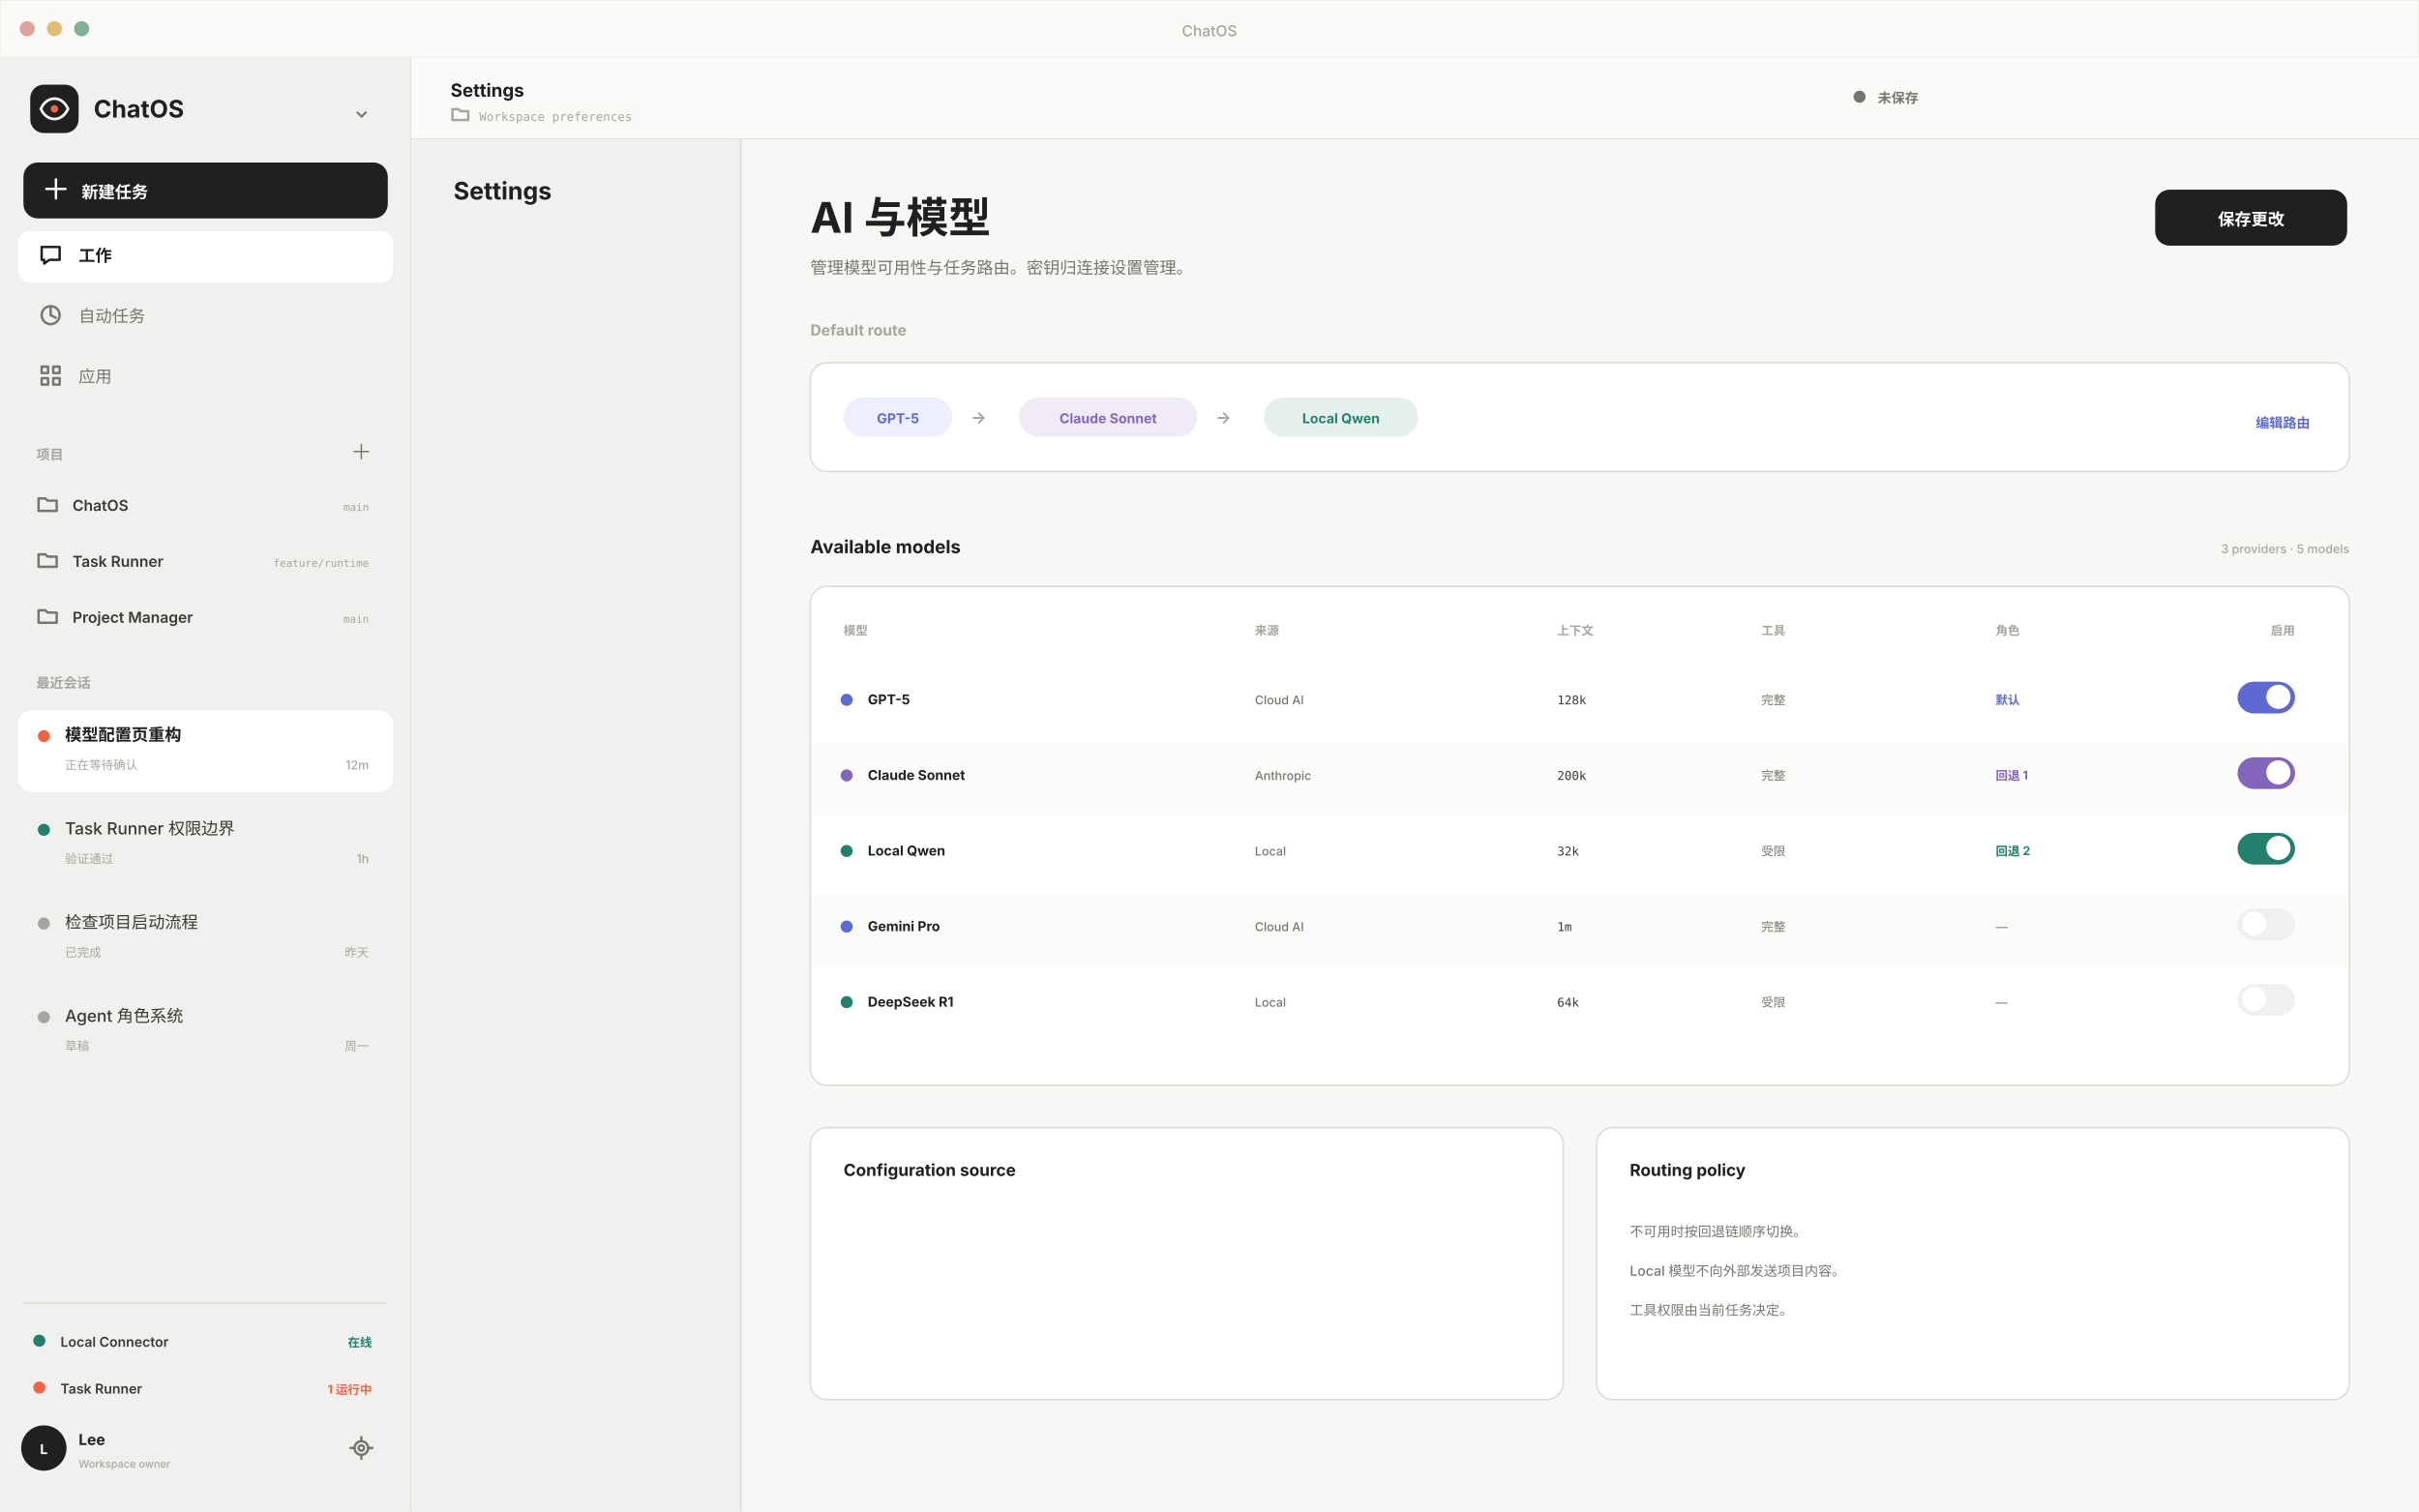
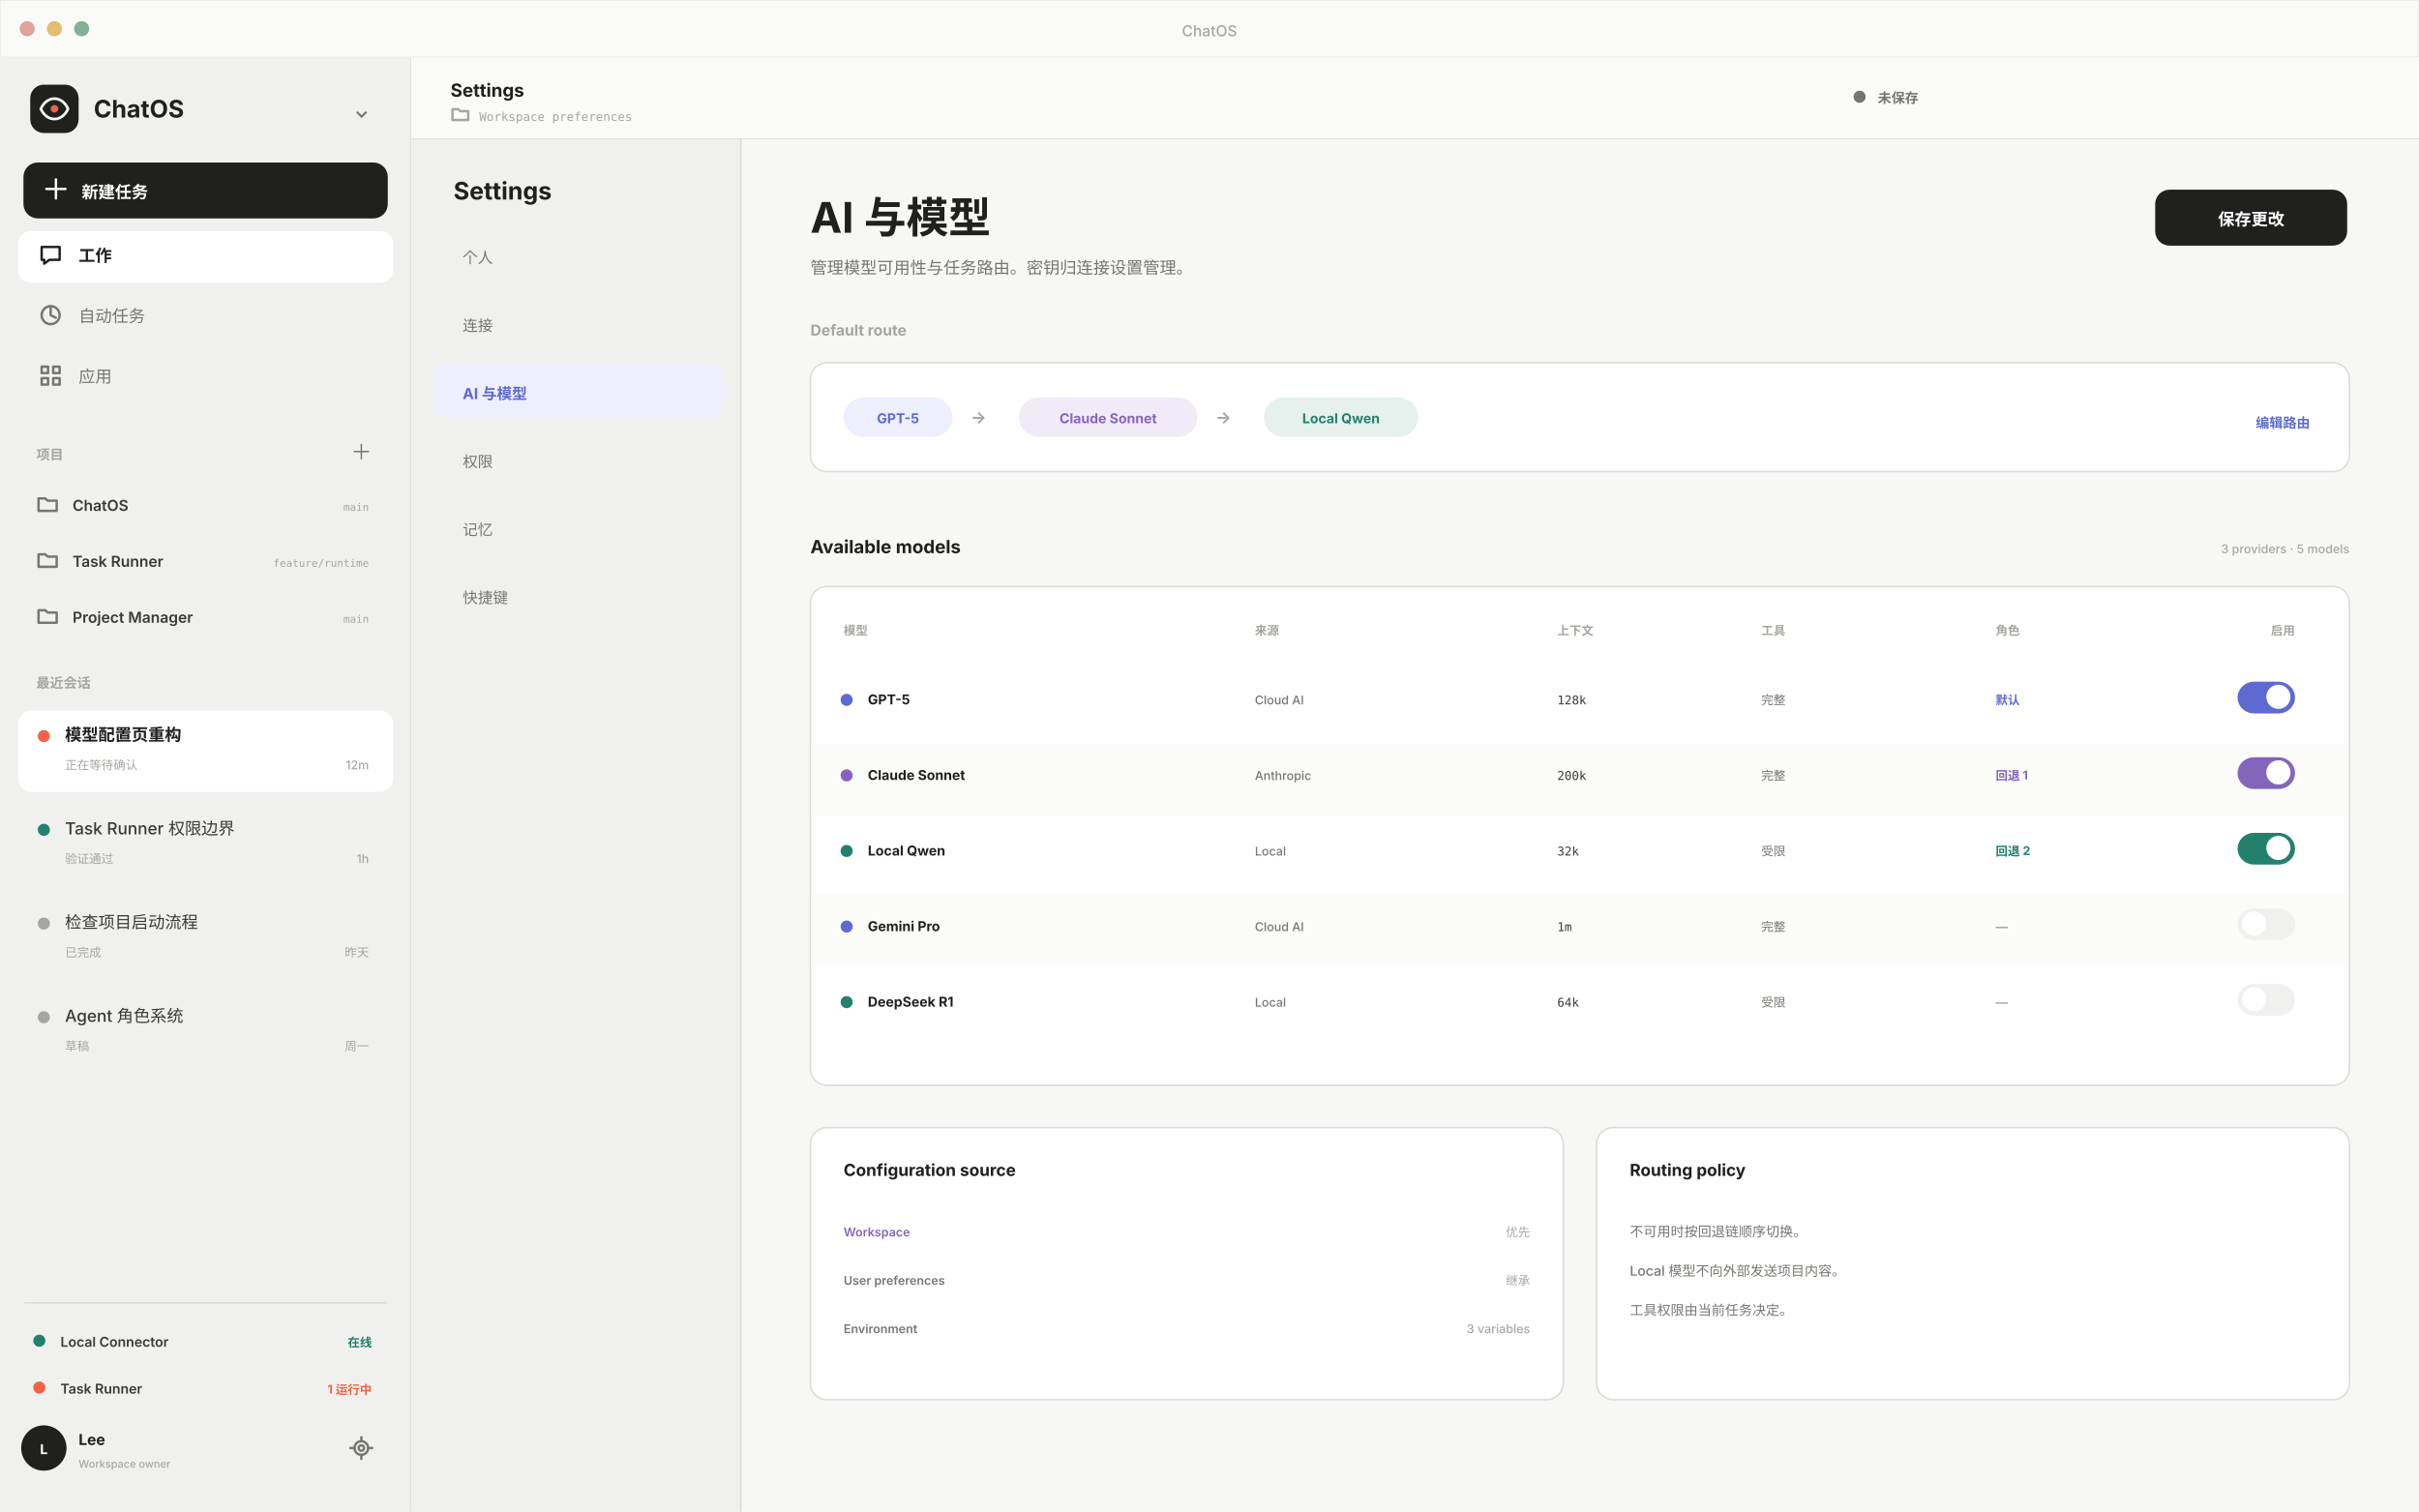
<svg xmlns="http://www.w3.org/2000/svg" width="1600" height="1000" viewBox="0 0 1600 1000">
  <defs>
    <filter id="shadow" x="-30%" y="-30%" width="160%" height="180%">
      <feDropShadow dx="0" dy="10" stdDeviation="22" flood-color="#20211F" flood-opacity=".10" />
    </filter>
    <filter id="lift" x="-30%" y="-30%" width="160%" height="180%">
      <feDropShadow dx="0" dy="4" stdDeviation="10" flood-color="#20211F" flood-opacity=".08" />
    </filter>
+     <pattern id="graphDots" width="20" height="20" patternUnits="userSpaceOnUse">
+       <circle cx="1" cy="1" r="1" fill="#BFC2BB" fill-opacity=".35" />
+     </pattern>
+     <marker id="graphArrow" markerWidth="9" markerHeight="9" refX="8" refY="4.5" orient="auto">
+       <path d="M0 0L9 4.5L0 9Z" fill="context-stroke" />
+     </marker>
+     <marker id="graphArrowContext" markerWidth="8" markerHeight="8" refX="7" refY="4" orient="auto">
+       <path d="M0 0L8 4L0 8Z" fill="context-stroke" />
+     </marker>
  </defs>
  <rect x="0" y="0" width="1600" height="1000" fill="#F7F7F5" stroke="none" rx="0" />
  <rect x="0" y="0" width="1600" height="38" fill="#FAFAF9" stroke="#EAEBE7" rx="0" />
  <circle cx="18" cy="19" r="5" fill="#DFA39B" stroke="none" stroke-width="1" />
  <circle cx="36" cy="19" r="5" fill="#E2BD71" stroke="none" stroke-width="1" />
  <circle cx="54" cy="19" r="5" fill="#83AF96" stroke="none" stroke-width="1" />
  <text x="800" y="24" font-family="Inter, -apple-system, BlinkMacSystemFont, &quot;SF Pro Text&quot;, &quot;PingFang SC&quot;, &quot;Microsoft YaHei&quot;, sans-serif" font-size="10" fill="#A4A79F" font-weight="550" text-anchor="middle">ChatOS</text>
  <rect x="0" y="38" width="272" height="962" fill="#F0F0EE" stroke="none" rx="0" />
  <line x1="272" y1="38" x2="272" y2="1000" stroke="#DADCD7" stroke-width="1" />
  <rect x="20" y="56" width="32" height="32" fill="#20211F" stroke="none" rx="9" />
  <path d="M27 72C31 63,41 63,45 72C41 81,31 81,27 72Z" stroke="#F7F7F5" stroke-width="1.8" fill="none" stroke-linecap="round" stroke-linejoin="round" />
  <circle cx="36" cy="72" r="2.5" fill="#F06445" stroke="none" stroke-width="1" />
  <text x="62" y="77.76" font-family="Inter, -apple-system, BlinkMacSystemFont, &quot;SF Pro Text&quot;, &quot;PingFang SC&quot;, &quot;Microsoft YaHei&quot;, sans-serif" font-size="16" fill="#20211F" font-weight="700" text-anchor="start">ChatOS</text>
  <text x="244" y="78" font-family="Inter, -apple-system, BlinkMacSystemFont, &quot;SF Pro Text&quot;, &quot;PingFang SC&quot;, &quot;Microsoft YaHei&quot;, sans-serif" font-size="12" fill="#747770" font-weight="650" text-anchor="end">⌄</text>
  <rect x="16" y="108" width="240" height="36" fill="#20211F" stroke="#20211F" rx="9" />
  <path d="M37 118.7V131.3M30.7 125H43.3" stroke="#FFFFFF" stroke-width="1.6" fill="none" stroke-linecap="round" stroke-linejoin="round" />
  <text x="54" y="131" font-family="Inter, -apple-system, BlinkMacSystemFont, &quot;SF Pro Text&quot;, &quot;PingFang SC&quot;, &quot;Microsoft YaHei&quot;, sans-serif" font-size="11" fill="#FFFFFF" font-weight="650" text-anchor="start">新建任务</text>
  <rect x="12" y="153" width="248" height="34" fill="#FFFFFF" stroke="none" rx="8" />
  <path d="M27.55 163.4H39.45V171.9H32.65L29.25 174.45V171.9H27.55Z" stroke="#20211F" stroke-width="1.6" fill="none" stroke-linecap="round" stroke-linejoin="round" />
  <text x="52" y="173" font-family="Inter, -apple-system, BlinkMacSystemFont, &quot;SF Pro Text&quot;, &quot;PingFang SC&quot;, &quot;Microsoft YaHei&quot;, sans-serif" font-size="11" fill="#20211F" font-weight="650" text-anchor="start">工作</text>
  <circle cx="33.5" cy="208.5" r="5.95" fill="none" stroke="#747770" stroke-width="1.6" />
  <path d="M33.5 203.4V208.5L36.9 210.2" stroke="#747770" stroke-width="1.6" fill="none" stroke-linecap="round" stroke-linejoin="round" />
  <text x="52" y="213" font-family="Inter, -apple-system, BlinkMacSystemFont, &quot;SF Pro Text&quot;, &quot;PingFang SC&quot;, &quot;Microsoft YaHei&quot;, sans-serif" font-size="11" fill="#747770" font-weight="520" text-anchor="start">自动任务</text>
  <path d="M27.55 242.55H31.8V246.8H27.55ZM35.2 242.55H39.45V246.8H35.2ZM27.55 250.2H31.8V254.45H27.55ZM35.2 250.2H39.45V254.45H35.2Z" stroke="#747770" stroke-width="1.6" fill="none" stroke-linecap="round" stroke-linejoin="round" />
  <text x="52" y="253" font-family="Inter, -apple-system, BlinkMacSystemFont, &quot;SF Pro Text&quot;, &quot;PingFang SC&quot;, &quot;Microsoft YaHei&quot;, sans-serif" font-size="11" fill="#747770" font-weight="520" text-anchor="start">应用</text>
  <text x="24" y="304" font-family="Inter, -apple-system, BlinkMacSystemFont, &quot;SF Pro Text&quot;, &quot;PingFang SC&quot;, &quot;Microsoft YaHei&quot;, sans-serif" font-size="9" fill="#A4A79F" font-weight="700" text-anchor="start">项目</text>
  <text x="246" y="304" font-family="Inter, -apple-system, BlinkMacSystemFont, &quot;SF Pro Text&quot;, &quot;PingFang SC&quot;, &quot;Microsoft YaHei&quot;, sans-serif" font-size="14" fill="#747770" font-weight="500" text-anchor="end">＋</text>
  <path d="M25.5 329.75H30L31.5 331.25H37.5V338H25.5Z" stroke="#747770" stroke-width="1.6" fill="none" stroke-linecap="round" stroke-linejoin="round" />
  <text x="48" y="338" font-family="Inter, -apple-system, BlinkMacSystemFont, &quot;SF Pro Text&quot;, &quot;PingFang SC&quot;, &quot;Microsoft YaHei&quot;, sans-serif" font-size="10" fill="#383A36" font-weight="580" text-anchor="start">ChatOS</text>
  <text x="244" y="338" font-family="SFMono-Regular, Menlo, Monaco, Consolas, monospace" font-size="7" fill="#A4A79F" font-weight="500" text-anchor="end">main</text>
  <path d="M25.5 366.75H30L31.5 368.25H37.5V375H25.5Z" stroke="#747770" stroke-width="1.6" fill="none" stroke-linecap="round" stroke-linejoin="round" />
  <text x="48" y="375" font-family="Inter, -apple-system, BlinkMacSystemFont, &quot;SF Pro Text&quot;, &quot;PingFang SC&quot;, &quot;Microsoft YaHei&quot;, sans-serif" font-size="10" fill="#383A36" font-weight="580" text-anchor="start">Task Runner</text>
  <text x="244" y="375" font-family="SFMono-Regular, Menlo, Monaco, Consolas, monospace" font-size="7" fill="#A4A79F" font-weight="500" text-anchor="end">feature/runtime</text>
  <path d="M25.5 403.75H30L31.5 405.25H37.5V412H25.5Z" stroke="#747770" stroke-width="1.6" fill="none" stroke-linecap="round" stroke-linejoin="round" />
  <text x="48" y="412" font-family="Inter, -apple-system, BlinkMacSystemFont, &quot;SF Pro Text&quot;, &quot;PingFang SC&quot;, &quot;Microsoft YaHei&quot;, sans-serif" font-size="10" fill="#383A36" font-weight="580" text-anchor="start">Project Manager</text>
  <text x="244" y="412" font-family="SFMono-Regular, Menlo, Monaco, Consolas, monospace" font-size="7" fill="#A4A79F" font-weight="500" text-anchor="end">main</text>
  <text x="24" y="455" font-family="Inter, -apple-system, BlinkMacSystemFont, &quot;SF Pro Text&quot;, &quot;PingFang SC&quot;, &quot;Microsoft YaHei&quot;, sans-serif" font-size="9" fill="#A4A79F" font-weight="700" text-anchor="start">最近会话</text>
  <rect x="12" y="470" width="248" height="54" fill="#FFFFFF" stroke="none" rx="9" />
  <circle cx="29" cy="487" r="4" fill="#F06445" stroke="none" stroke-width="1" />
  <text x="43" y="490" font-family="Inter, -apple-system, BlinkMacSystemFont, &quot;SF Pro Text&quot;, &quot;PingFang SC&quot;, &quot;Microsoft YaHei&quot;, sans-serif" font-size="11" fill="#20211F" font-weight="650" text-anchor="start">模型配置页重构</text>
  <text x="43" y="509" font-family="Inter, -apple-system, BlinkMacSystemFont, &quot;SF Pro Text&quot;, &quot;PingFang SC&quot;, &quot;Microsoft YaHei&quot;, sans-serif" font-size="8" fill="#A4A79F" font-weight="480" text-anchor="start">正在等待确认</text>
  <text x="244" y="509" font-family="Inter, -apple-system, BlinkMacSystemFont, &quot;SF Pro Text&quot;, &quot;PingFang SC&quot;, &quot;Microsoft YaHei&quot;, sans-serif" font-size="8" fill="#A4A79F" font-weight="500" text-anchor="end">12m</text>
  <circle cx="29" cy="549" r="4" fill="#23806D" stroke="none" stroke-width="1" />
  <text x="43" y="552" font-family="Inter, -apple-system, BlinkMacSystemFont, &quot;SF Pro Text&quot;, &quot;PingFang SC&quot;, &quot;Microsoft YaHei&quot;, sans-serif" font-size="11" fill="#383A36" font-weight="520" text-anchor="start">Task Runner 权限边界</text>
  <text x="43" y="571" font-family="Inter, -apple-system, BlinkMacSystemFont, &quot;SF Pro Text&quot;, &quot;PingFang SC&quot;, &quot;Microsoft YaHei&quot;, sans-serif" font-size="8" fill="#A4A79F" font-weight="480" text-anchor="start">验证通过</text>
  <text x="244" y="571" font-family="Inter, -apple-system, BlinkMacSystemFont, &quot;SF Pro Text&quot;, &quot;PingFang SC&quot;, &quot;Microsoft YaHei&quot;, sans-serif" font-size="8" fill="#A4A79F" font-weight="500" text-anchor="end">1h</text>
  <circle cx="29" cy="611" r="4" fill="#A4A79F" stroke="none" stroke-width="1" />
  <text x="43" y="614" font-family="Inter, -apple-system, BlinkMacSystemFont, &quot;SF Pro Text&quot;, &quot;PingFang SC&quot;, &quot;Microsoft YaHei&quot;, sans-serif" font-size="11" fill="#383A36" font-weight="520" text-anchor="start">检查项目启动流程</text>
  <text x="43" y="633" font-family="Inter, -apple-system, BlinkMacSystemFont, &quot;SF Pro Text&quot;, &quot;PingFang SC&quot;, &quot;Microsoft YaHei&quot;, sans-serif" font-size="8" fill="#A4A79F" font-weight="480" text-anchor="start">已完成</text>
  <text x="244" y="633" font-family="Inter, -apple-system, BlinkMacSystemFont, &quot;SF Pro Text&quot;, &quot;PingFang SC&quot;, &quot;Microsoft YaHei&quot;, sans-serif" font-size="8" fill="#A4A79F" font-weight="500" text-anchor="end">昨天</text>
  <circle cx="29" cy="673" r="4" fill="#A4A79F" stroke="none" stroke-width="1" />
  <text x="43" y="676" font-family="Inter, -apple-system, BlinkMacSystemFont, &quot;SF Pro Text&quot;, &quot;PingFang SC&quot;, &quot;Microsoft YaHei&quot;, sans-serif" font-size="11" fill="#383A36" font-weight="520" text-anchor="start">Agent 角色系统</text>
  <text x="43" y="695" font-family="Inter, -apple-system, BlinkMacSystemFont, &quot;SF Pro Text&quot;, &quot;PingFang SC&quot;, &quot;Microsoft YaHei&quot;, sans-serif" font-size="8" fill="#A4A79F" font-weight="480" text-anchor="start">草稿</text>
  <text x="244" y="695" font-family="Inter, -apple-system, BlinkMacSystemFont, &quot;SF Pro Text&quot;, &quot;PingFang SC&quot;, &quot;Microsoft YaHei&quot;, sans-serif" font-size="8" fill="#A4A79F" font-weight="500" text-anchor="end">周一</text>
  <line x1="16" y1="862" x2="256" y2="862" stroke="#DADCD7" stroke-width="1" />
  <circle cx="26" cy="887" r="4" fill="#23806D" stroke="none" stroke-width="1" />
  <text x="40" y="891" font-family="Inter, -apple-system, BlinkMacSystemFont, &quot;SF Pro Text&quot;, &quot;PingFang SC&quot;, &quot;Microsoft YaHei&quot;, sans-serif" font-size="9" fill="#383A36" font-weight="580" text-anchor="start">Local Connector</text>
  <text x="246" y="891" font-family="Inter, -apple-system, BlinkMacSystemFont, &quot;SF Pro Text&quot;, &quot;PingFang SC&quot;, &quot;Microsoft YaHei&quot;, sans-serif" font-size="8" fill="#23806D" font-weight="650" text-anchor="end">在线</text>
  <circle cx="26" cy="918" r="4" fill="#F06445" stroke="none" stroke-width="1" />
  <text x="40" y="922" font-family="Inter, -apple-system, BlinkMacSystemFont, &quot;SF Pro Text&quot;, &quot;PingFang SC&quot;, &quot;Microsoft YaHei&quot;, sans-serif" font-size="9" fill="#383A36" font-weight="580" text-anchor="start">Task Runner</text>
  <text x="246" y="922" font-family="Inter, -apple-system, BlinkMacSystemFont, &quot;SF Pro Text&quot;, &quot;PingFang SC&quot;, &quot;Microsoft YaHei&quot;, sans-serif" font-size="8" fill="#F06445" font-weight="650" text-anchor="end">1 运行中</text>
  <circle cx="29" cy="958" r="15" fill="#20211F" stroke="none" stroke-width="1" />
  <text x="29" y="962" font-family="Inter, -apple-system, BlinkMacSystemFont, &quot;SF Pro Text&quot;, &quot;PingFang SC&quot;, &quot;Microsoft YaHei&quot;, sans-serif" font-size="9" fill="#FFFFFF" font-weight="700" text-anchor="middle">L</text>
  <text x="52" y="956" font-family="Inter, -apple-system, BlinkMacSystemFont, &quot;SF Pro Text&quot;, &quot;PingFang SC&quot;, &quot;Microsoft YaHei&quot;, sans-serif" font-size="10" fill="#20211F" font-weight="650" text-anchor="start">Lee</text>
  <text x="52" y="971" font-family="Inter, -apple-system, BlinkMacSystemFont, &quot;SF Pro Text&quot;, &quot;PingFang SC&quot;, &quot;Microsoft YaHei&quot;, sans-serif" font-size="7" fill="#A4A79F" font-weight="500" text-anchor="start">Workspace owner</text>
  <circle cx="239" cy="958" r="4.5" fill="none" stroke="#747770" stroke-width="1.6" />
  <circle cx="239" cy="958" r="1.8" fill="none" stroke="#747770" stroke-width="1.6" />
  <path d="M239 950.8V953.5M239 962.5V965.2M231.8 958H234.5M243.5 958H246.2" stroke="#747770" stroke-width="1.6" fill="none" stroke-linecap="round" stroke-linejoin="round" />
  <rect x="272" y="38" width="1328" height="54" fill="#FAFAF9" stroke="none" rx="0" />
  <line x1="272" y1="92" x2="1600" y2="92" stroke="#DADCD7" stroke-width="1" />
  <text x="298" y="64" font-family="Inter, -apple-system, BlinkMacSystemFont, &quot;SF Pro Text&quot;, &quot;PingFang SC&quot;, &quot;Microsoft YaHei&quot;, sans-serif" font-size="12" fill="#20211F" font-weight="650" text-anchor="start">Settings</text>
  <path d="M299.3 72.25H303.2L304.5 73.55H309.7V79.4H299.3Z" stroke="#A4A79F" stroke-width="1.6" fill="none" stroke-linecap="round" stroke-linejoin="round" />
  <text x="317" y="80" font-family="SFMono-Regular, Menlo, Monaco, Consolas, monospace" font-size="8" fill="#A4A79F" font-weight="520" text-anchor="start">Workspace preferences</text>
  <circle cx="1230" cy="64" r="4" fill="#747770" stroke="none" stroke-width="1" />
  <text x="1242" y="68" font-family="Inter, -apple-system, BlinkMacSystemFont, &quot;SF Pro Text&quot;, &quot;PingFang SC&quot;, &quot;Microsoft YaHei&quot;, sans-serif" font-size="9" fill="#747770" font-weight="650" text-anchor="start">未保存</text>
  <rect x="272" y="92" width="218" height="908" fill="#F0F0EE" stroke="none" rx="0" />
  <rect x="490" y="92" width="1110" height="908" fill="#F7F7F5" stroke="none" rx="0" />
  <line x1="490" y1="92" x2="490" y2="1000" stroke="#DADCD7" stroke-width="1" />
-   <text x="300" y="132" font-family="Inter, -apple-system, BlinkMacSystemFont, &quot;SF Pro Text&quot;, &quot;PingFang SC&quot;, &quot;Microsoft YaHei&quot;, sans-serif" font-size="16" fill="#20211F" font-weight="650" text-anchor="start">Settings</text>undefined<text x="536" y="154" font-family="Inter, -apple-system, BlinkMacSystemFont, &quot;SF Pro Text&quot;, &quot;PingFang SC&quot;, &quot;Microsoft YaHei&quot;, sans-serif" font-size="28" fill="#20211F" font-weight="650" text-anchor="start">AI 与模型</text>
+   <text x="300" y="132" font-family="Inter, -apple-system, BlinkMacSystemFont, &quot;SF Pro Text&quot;, &quot;PingFang SC&quot;, &quot;Microsoft YaHei&quot;, sans-serif" font-size="16" fill="#20211F" font-weight="650" text-anchor="start">Settings</text>
+   <text x="306" y="174" font-family="Inter, -apple-system, BlinkMacSystemFont, &quot;SF Pro Text&quot;, &quot;PingFang SC&quot;, &quot;Microsoft YaHei&quot;, sans-serif" font-size="10" fill="#747770" font-weight="500" text-anchor="start">个人</text>
+   <text x="306" y="219" font-family="Inter, -apple-system, BlinkMacSystemFont, &quot;SF Pro Text&quot;, &quot;PingFang SC&quot;, &quot;Microsoft YaHei&quot;, sans-serif" font-size="10" fill="#747770" font-weight="500" text-anchor="start">连接</text>
+   <rect x="288" y="241" width="190" height="35" fill="#EDEEFE" stroke="none" rx="8" />
+   <text x="306" y="264" font-family="Inter, -apple-system, BlinkMacSystemFont, &quot;SF Pro Text&quot;, &quot;PingFang SC&quot;, &quot;Microsoft YaHei&quot;, sans-serif" font-size="10" fill="#5E6AD2" font-weight="650" text-anchor="start">AI 与模型</text>
+   <text x="306" y="309" font-family="Inter, -apple-system, BlinkMacSystemFont, &quot;SF Pro Text&quot;, &quot;PingFang SC&quot;, &quot;Microsoft YaHei&quot;, sans-serif" font-size="10" fill="#747770" font-weight="500" text-anchor="start">权限</text>
+   <text x="306" y="354" font-family="Inter, -apple-system, BlinkMacSystemFont, &quot;SF Pro Text&quot;, &quot;PingFang SC&quot;, &quot;Microsoft YaHei&quot;, sans-serif" font-size="10" fill="#747770" font-weight="500" text-anchor="start">记忆</text>
+   <text x="306" y="399" font-family="Inter, -apple-system, BlinkMacSystemFont, &quot;SF Pro Text&quot;, &quot;PingFang SC&quot;, &quot;Microsoft YaHei&quot;, sans-serif" font-size="10" fill="#747770" font-weight="500" text-anchor="start">快捷键</text>
+   <text x="536" y="154" font-family="Inter, -apple-system, BlinkMacSystemFont, &quot;SF Pro Text&quot;, &quot;PingFang SC&quot;, &quot;Microsoft YaHei&quot;, sans-serif" font-size="28" fill="#20211F" font-weight="650" text-anchor="start">AI 与模型</text>
  <text x="536" y="181" font-family="Inter, -apple-system, BlinkMacSystemFont, &quot;SF Pro Text&quot;, &quot;PingFang SC&quot;, &quot;Microsoft YaHei&quot;, sans-serif" font-size="11" fill="#747770" font-weight="450" text-anchor="start">管理模型可用性与任务路由。密钥归连接设置管理。</text>
  <rect x="1426" y="126" width="126" height="36" fill="#20211F" stroke="#20211F" rx="9" />
  <text x="1489" y="149" font-family="Inter, -apple-system, BlinkMacSystemFont, &quot;SF Pro Text&quot;, &quot;PingFang SC&quot;, &quot;Microsoft YaHei&quot;, sans-serif" font-size="11" fill="#FFFFFF" font-weight="650" text-anchor="middle">保存更改</text>
  <text x="536" y="222" font-family="Inter, -apple-system, BlinkMacSystemFont, &quot;SF Pro Text&quot;, &quot;PingFang SC&quot;, &quot;Microsoft YaHei&quot;, sans-serif" font-size="10" fill="#A4A79F" font-weight="700" text-anchor="start">Default route</text>
  <rect x="536" y="240" width="1018" height="72" fill="#FFFFFF" stroke="#DADCD7" rx="11" />
  <rect x="558" y="263" width="72" height="26" fill="#EDEEFE" stroke="none" rx="13" />
  <text x="594" y="280" font-family="Inter, -apple-system, BlinkMacSystemFont, &quot;SF Pro Text&quot;, &quot;PingFang SC&quot;, &quot;Microsoft YaHei&quot;, sans-serif" font-size="9" fill="#5E6AD2" font-weight="650" text-anchor="middle">GPT-5</text>
  <text x="642" y="280" font-family="Inter, -apple-system, BlinkMacSystemFont, &quot;SF Pro Text&quot;, &quot;PingFang SC&quot;, &quot;Microsoft YaHei&quot;, sans-serif" font-size="11" fill="#A4A79F" font-weight="650" text-anchor="start">→</text>
  <rect x="674" y="263" width="118" height="26" fill="#F0EBF7" stroke="none" rx="13" />
  <text x="733" y="280" font-family="Inter, -apple-system, BlinkMacSystemFont, &quot;SF Pro Text&quot;, &quot;PingFang SC&quot;, &quot;Microsoft YaHei&quot;, sans-serif" font-size="9" fill="#8465BC" font-weight="650" text-anchor="middle">Claude Sonnet</text>
  <text x="804" y="280" font-family="Inter, -apple-system, BlinkMacSystemFont, &quot;SF Pro Text&quot;, &quot;PingFang SC&quot;, &quot;Microsoft YaHei&quot;, sans-serif" font-size="11" fill="#A4A79F" font-weight="650" text-anchor="start">→</text>
  <rect x="836" y="263" width="102" height="26" fill="#E6F1ED" stroke="none" rx="13" />
  <text x="887" y="280" font-family="Inter, -apple-system, BlinkMacSystemFont, &quot;SF Pro Text&quot;, &quot;PingFang SC&quot;, &quot;Microsoft YaHei&quot;, sans-serif" font-size="9" fill="#23806D" font-weight="650" text-anchor="middle">Local Qwen</text>
  <text x="1528" y="283" font-family="Inter, -apple-system, BlinkMacSystemFont, &quot;SF Pro Text&quot;, &quot;PingFang SC&quot;, &quot;Microsoft YaHei&quot;, sans-serif" font-size="9" fill="#5E6AD2" font-weight="650" text-anchor="end">编辑路由</text>
  <text x="536" y="366" font-family="Inter, -apple-system, BlinkMacSystemFont, &quot;SF Pro Text&quot;, &quot;PingFang SC&quot;, &quot;Microsoft YaHei&quot;, sans-serif" font-size="12" fill="#20211F" font-weight="650" text-anchor="start">Available models</text>
  <text x="1554" y="366" font-family="Inter, -apple-system, BlinkMacSystemFont, &quot;SF Pro Text&quot;, &quot;PingFang SC&quot;, &quot;Microsoft YaHei&quot;, sans-serif" font-size="8" fill="#A4A79F" font-weight="550" text-anchor="end">3 providers · 5 models</text>
  <rect x="536" y="388" width="1018" height="330" fill="#FFFFFF" stroke="#DADCD7" rx="11" />
  <text x="558" y="420" font-family="Inter, -apple-system, BlinkMacSystemFont, &quot;SF Pro Text&quot;, &quot;PingFang SC&quot;, &quot;Microsoft YaHei&quot;, sans-serif" font-size="8" fill="#A4A79F" font-weight="700" text-anchor="start">模型</text>
  <text x="830" y="420" font-family="Inter, -apple-system, BlinkMacSystemFont, &quot;SF Pro Text&quot;, &quot;PingFang SC&quot;, &quot;Microsoft YaHei&quot;, sans-serif" font-size="8" fill="#A4A79F" font-weight="700" text-anchor="start">来源</text>
  <text x="1030" y="420" font-family="Inter, -apple-system, BlinkMacSystemFont, &quot;SF Pro Text&quot;, &quot;PingFang SC&quot;, &quot;Microsoft YaHei&quot;, sans-serif" font-size="8" fill="#A4A79F" font-weight="700" text-anchor="start">上下文</text>
  <text x="1165" y="420" font-family="Inter, -apple-system, BlinkMacSystemFont, &quot;SF Pro Text&quot;, &quot;PingFang SC&quot;, &quot;Microsoft YaHei&quot;, sans-serif" font-size="8" fill="#A4A79F" font-weight="700" text-anchor="start">工具</text>
  <text x="1320" y="420" font-family="Inter, -apple-system, BlinkMacSystemFont, &quot;SF Pro Text&quot;, &quot;PingFang SC&quot;, &quot;Microsoft YaHei&quot;, sans-serif" font-size="8" fill="#A4A79F" font-weight="700" text-anchor="start">角色</text>
  <text x="1518" y="420" font-family="Inter, -apple-system, BlinkMacSystemFont, &quot;SF Pro Text&quot;, &quot;PingFang SC&quot;, &quot;Microsoft YaHei&quot;, sans-serif" font-size="8" fill="#A4A79F" font-weight="700" text-anchor="end">启用</text>
  <circle cx="560" cy="463" r="4" fill="#5E6AD2" stroke="none" stroke-width="1" />
  <text x="574" y="466" font-family="Inter, -apple-system, BlinkMacSystemFont, &quot;SF Pro Text&quot;, &quot;PingFang SC&quot;, &quot;Microsoft YaHei&quot;, sans-serif" font-size="9" fill="#20211F" font-weight="650" text-anchor="start">GPT-5</text>
  <text x="830" y="466" font-family="Inter, -apple-system, BlinkMacSystemFont, &quot;SF Pro Text&quot;, &quot;PingFang SC&quot;, &quot;Microsoft YaHei&quot;, sans-serif" font-size="8" fill="#747770" font-weight="500" text-anchor="start">Cloud AI</text>
  <text x="1030" y="466" font-family="SFMono-Regular, Menlo, Monaco, Consolas, monospace" font-size="8" fill="#383A36" font-weight="520" text-anchor="start">128k</text>
  <text x="1165" y="466" font-family="Inter, -apple-system, BlinkMacSystemFont, &quot;SF Pro Text&quot;, &quot;PingFang SC&quot;, &quot;Microsoft YaHei&quot;, sans-serif" font-size="8" fill="#747770" font-weight="500" text-anchor="start">完整</text>
  <text x="1320" y="466" font-family="Inter, -apple-system, BlinkMacSystemFont, &quot;SF Pro Text&quot;, &quot;PingFang SC&quot;, &quot;Microsoft YaHei&quot;, sans-serif" font-size="8" fill="#5E6AD2" font-weight="650" text-anchor="start">默认</text>
  <rect x="1480" y="451" width="38" height="21" fill="#5E6AD2" stroke="none" rx="11" />
  <circle cx="1507" cy="461" r="8" fill="#FFFFFF" stroke="none" stroke-width="1" />
  <rect x="537" y="492" width="1016" height="48" fill="#FBFBFA" stroke="none" rx="0" />
  <circle cx="560" cy="513" r="4" fill="#8465BC" stroke="none" stroke-width="1" />
  <text x="574" y="516" font-family="Inter, -apple-system, BlinkMacSystemFont, &quot;SF Pro Text&quot;, &quot;PingFang SC&quot;, &quot;Microsoft YaHei&quot;, sans-serif" font-size="9" fill="#20211F" font-weight="650" text-anchor="start">Claude Sonnet</text>
  <text x="830" y="516" font-family="Inter, -apple-system, BlinkMacSystemFont, &quot;SF Pro Text&quot;, &quot;PingFang SC&quot;, &quot;Microsoft YaHei&quot;, sans-serif" font-size="8" fill="#747770" font-weight="500" text-anchor="start">Anthropic</text>
  <text x="1030" y="516" font-family="SFMono-Regular, Menlo, Monaco, Consolas, monospace" font-size="8" fill="#383A36" font-weight="520" text-anchor="start">200k</text>
  <text x="1165" y="516" font-family="Inter, -apple-system, BlinkMacSystemFont, &quot;SF Pro Text&quot;, &quot;PingFang SC&quot;, &quot;Microsoft YaHei&quot;, sans-serif" font-size="8" fill="#747770" font-weight="500" text-anchor="start">完整</text>
  <text x="1320" y="516" font-family="Inter, -apple-system, BlinkMacSystemFont, &quot;SF Pro Text&quot;, &quot;PingFang SC&quot;, &quot;Microsoft YaHei&quot;, sans-serif" font-size="8" fill="#8465BC" font-weight="650" text-anchor="start">回退 1</text>
  <rect x="1480" y="501" width="38" height="21" fill="#8465BC" stroke="none" rx="11" />
  <circle cx="1507" cy="511" r="8" fill="#FFFFFF" stroke="none" stroke-width="1" />
  <circle cx="560" cy="563" r="4" fill="#23806D" stroke="none" stroke-width="1" />
  <text x="574" y="566" font-family="Inter, -apple-system, BlinkMacSystemFont, &quot;SF Pro Text&quot;, &quot;PingFang SC&quot;, &quot;Microsoft YaHei&quot;, sans-serif" font-size="9" fill="#20211F" font-weight="650" text-anchor="start">Local Qwen</text>
  <text x="830" y="566" font-family="Inter, -apple-system, BlinkMacSystemFont, &quot;SF Pro Text&quot;, &quot;PingFang SC&quot;, &quot;Microsoft YaHei&quot;, sans-serif" font-size="8" fill="#747770" font-weight="500" text-anchor="start">Local</text>
  <text x="1030" y="566" font-family="SFMono-Regular, Menlo, Monaco, Consolas, monospace" font-size="8" fill="#383A36" font-weight="520" text-anchor="start">32k</text>
  <text x="1165" y="566" font-family="Inter, -apple-system, BlinkMacSystemFont, &quot;SF Pro Text&quot;, &quot;PingFang SC&quot;, &quot;Microsoft YaHei&quot;, sans-serif" font-size="8" fill="#747770" font-weight="500" text-anchor="start">受限</text>
  <text x="1320" y="566" font-family="Inter, -apple-system, BlinkMacSystemFont, &quot;SF Pro Text&quot;, &quot;PingFang SC&quot;, &quot;Microsoft YaHei&quot;, sans-serif" font-size="8" fill="#23806D" font-weight="650" text-anchor="start">回退 2</text>
  <rect x="1480" y="551" width="38" height="21" fill="#23806D" stroke="none" rx="11" />
  <circle cx="1507" cy="561" r="8" fill="#FFFFFF" stroke="none" stroke-width="1" />
  <rect x="537" y="592" width="1016" height="48" fill="#FBFBFA" stroke="none" rx="0" />
  <circle cx="560" cy="613" r="4" fill="#5E6AD2" stroke="none" stroke-width="1" />
  <text x="574" y="616" font-family="Inter, -apple-system, BlinkMacSystemFont, &quot;SF Pro Text&quot;, &quot;PingFang SC&quot;, &quot;Microsoft YaHei&quot;, sans-serif" font-size="9" fill="#20211F" font-weight="650" text-anchor="start">Gemini Pro</text>
  <text x="830" y="616" font-family="Inter, -apple-system, BlinkMacSystemFont, &quot;SF Pro Text&quot;, &quot;PingFang SC&quot;, &quot;Microsoft YaHei&quot;, sans-serif" font-size="8" fill="#747770" font-weight="500" text-anchor="start">Cloud AI</text>
  <text x="1030" y="616" font-family="SFMono-Regular, Menlo, Monaco, Consolas, monospace" font-size="8" fill="#383A36" font-weight="520" text-anchor="start">1m</text>
  <text x="1165" y="616" font-family="Inter, -apple-system, BlinkMacSystemFont, &quot;SF Pro Text&quot;, &quot;PingFang SC&quot;, &quot;Microsoft YaHei&quot;, sans-serif" font-size="8" fill="#747770" font-weight="500" text-anchor="start">完整</text>
  <text x="1320" y="616" font-family="Inter, -apple-system, BlinkMacSystemFont, &quot;SF Pro Text&quot;, &quot;PingFang SC&quot;, &quot;Microsoft YaHei&quot;, sans-serif" font-size="8" fill="#A4A79F" font-weight="650" text-anchor="start">—</text>
  <rect x="1480" y="601" width="38" height="21" fill="#F0F0EE" stroke="none" rx="11" />
  <circle cx="1491" cy="611" r="8" fill="#FFFFFF" stroke="none" stroke-width="1" />
  <circle cx="560" cy="663" r="4" fill="#23806D" stroke="none" stroke-width="1" />
  <text x="574" y="666" font-family="Inter, -apple-system, BlinkMacSystemFont, &quot;SF Pro Text&quot;, &quot;PingFang SC&quot;, &quot;Microsoft YaHei&quot;, sans-serif" font-size="9" fill="#20211F" font-weight="650" text-anchor="start">DeepSeek R1</text>
  <text x="830" y="666" font-family="Inter, -apple-system, BlinkMacSystemFont, &quot;SF Pro Text&quot;, &quot;PingFang SC&quot;, &quot;Microsoft YaHei&quot;, sans-serif" font-size="8" fill="#747770" font-weight="500" text-anchor="start">Local</text>
  <text x="1030" y="666" font-family="SFMono-Regular, Menlo, Monaco, Consolas, monospace" font-size="8" fill="#383A36" font-weight="520" text-anchor="start">64k</text>
  <text x="1165" y="666" font-family="Inter, -apple-system, BlinkMacSystemFont, &quot;SF Pro Text&quot;, &quot;PingFang SC&quot;, &quot;Microsoft YaHei&quot;, sans-serif" font-size="8" fill="#747770" font-weight="500" text-anchor="start">受限</text>
  <text x="1320" y="666" font-family="Inter, -apple-system, BlinkMacSystemFont, &quot;SF Pro Text&quot;, &quot;PingFang SC&quot;, &quot;Microsoft YaHei&quot;, sans-serif" font-size="8" fill="#A4A79F" font-weight="650" text-anchor="start">—</text>
  <rect x="1480" y="651" width="38" height="21" fill="#F0F0EE" stroke="none" rx="11" />
  <circle cx="1491" cy="661" r="8" fill="#FFFFFF" stroke="none" stroke-width="1" />
  <rect x="536" y="746" width="498" height="180" fill="#FFFFFF" stroke="#DADCD7" rx="11" />
-   <text x="558" y="778" font-family="Inter, -apple-system, BlinkMacSystemFont, &quot;SF Pro Text&quot;, &quot;PingFang SC&quot;, &quot;Microsoft YaHei&quot;, sans-serif" font-size="11" fill="#20211F" font-weight="650" text-anchor="start">Configuration source</text>undefined<rect x="1056" y="746" width="498" height="180" fill="#FFFFFF" stroke="#DADCD7" rx="11" />
+   <text x="558" y="778" font-family="Inter, -apple-system, BlinkMacSystemFont, &quot;SF Pro Text&quot;, &quot;PingFang SC&quot;, &quot;Microsoft YaHei&quot;, sans-serif" font-size="11" fill="#20211F" font-weight="650" text-anchor="start">Configuration source</text>
+   <text x="558" y="818" font-family="Inter, -apple-system, BlinkMacSystemFont, &quot;SF Pro Text&quot;, &quot;PingFang SC&quot;, &quot;Microsoft YaHei&quot;, sans-serif" font-size="8" fill="#8465BC" font-weight="600" text-anchor="start">Workspace</text>
+   <text x="1012" y="818" font-family="Inter, -apple-system, BlinkMacSystemFont, &quot;SF Pro Text&quot;, &quot;PingFang SC&quot;, &quot;Microsoft YaHei&quot;, sans-serif" font-size="8" fill="#A4A79F" font-weight="500" text-anchor="end">优先</text>
+   <text x="558" y="850" font-family="Inter, -apple-system, BlinkMacSystemFont, &quot;SF Pro Text&quot;, &quot;PingFang SC&quot;, &quot;Microsoft YaHei&quot;, sans-serif" font-size="8" fill="#747770" font-weight="600" text-anchor="start">User preferences</text>
+   <text x="1012" y="850" font-family="Inter, -apple-system, BlinkMacSystemFont, &quot;SF Pro Text&quot;, &quot;PingFang SC&quot;, &quot;Microsoft YaHei&quot;, sans-serif" font-size="8" fill="#A4A79F" font-weight="500" text-anchor="end">继承</text>
+   <text x="558" y="882" font-family="Inter, -apple-system, BlinkMacSystemFont, &quot;SF Pro Text&quot;, &quot;PingFang SC&quot;, &quot;Microsoft YaHei&quot;, sans-serif" font-size="8" fill="#747770" font-weight="600" text-anchor="start">Environment</text>
+   <text x="1012" y="882" font-family="Inter, -apple-system, BlinkMacSystemFont, &quot;SF Pro Text&quot;, &quot;PingFang SC&quot;, &quot;Microsoft YaHei&quot;, sans-serif" font-size="8" fill="#A4A79F" font-weight="500" text-anchor="end">3 variables</text>
+   <rect x="1056" y="746" width="498" height="180" fill="#FFFFFF" stroke="#DADCD7" rx="11" />
  <text x="1078" y="778" font-family="Inter, -apple-system, BlinkMacSystemFont, &quot;SF Pro Text&quot;, &quot;PingFang SC&quot;, &quot;Microsoft YaHei&quot;, sans-serif" font-size="11" fill="#20211F" font-weight="650" text-anchor="start">Routing policy</text>
  <text x="1078" y="818" font-family="Inter, -apple-system, BlinkMacSystemFont, &quot;SF Pro Text&quot;, &quot;PingFang SC&quot;, &quot;Microsoft YaHei&quot;, sans-serif" font-size="9" fill="#747770" font-weight="450" text-anchor="start">不可用时按回退链顺序切换。</text>
  <text x="1078" y="844" font-family="Inter, -apple-system, BlinkMacSystemFont, &quot;SF Pro Text&quot;, &quot;PingFang SC&quot;, &quot;Microsoft YaHei&quot;, sans-serif" font-size="9" fill="#747770" font-weight="450" text-anchor="start">Local 模型不向外部发送项目内容。</text>
  <text x="1078" y="870" font-family="Inter, -apple-system, BlinkMacSystemFont, &quot;SF Pro Text&quot;, &quot;PingFang SC&quot;, &quot;Microsoft YaHei&quot;, sans-serif" font-size="9" fill="#747770" font-weight="450" text-anchor="start">工具权限由当前任务决定。</text>
</svg>
